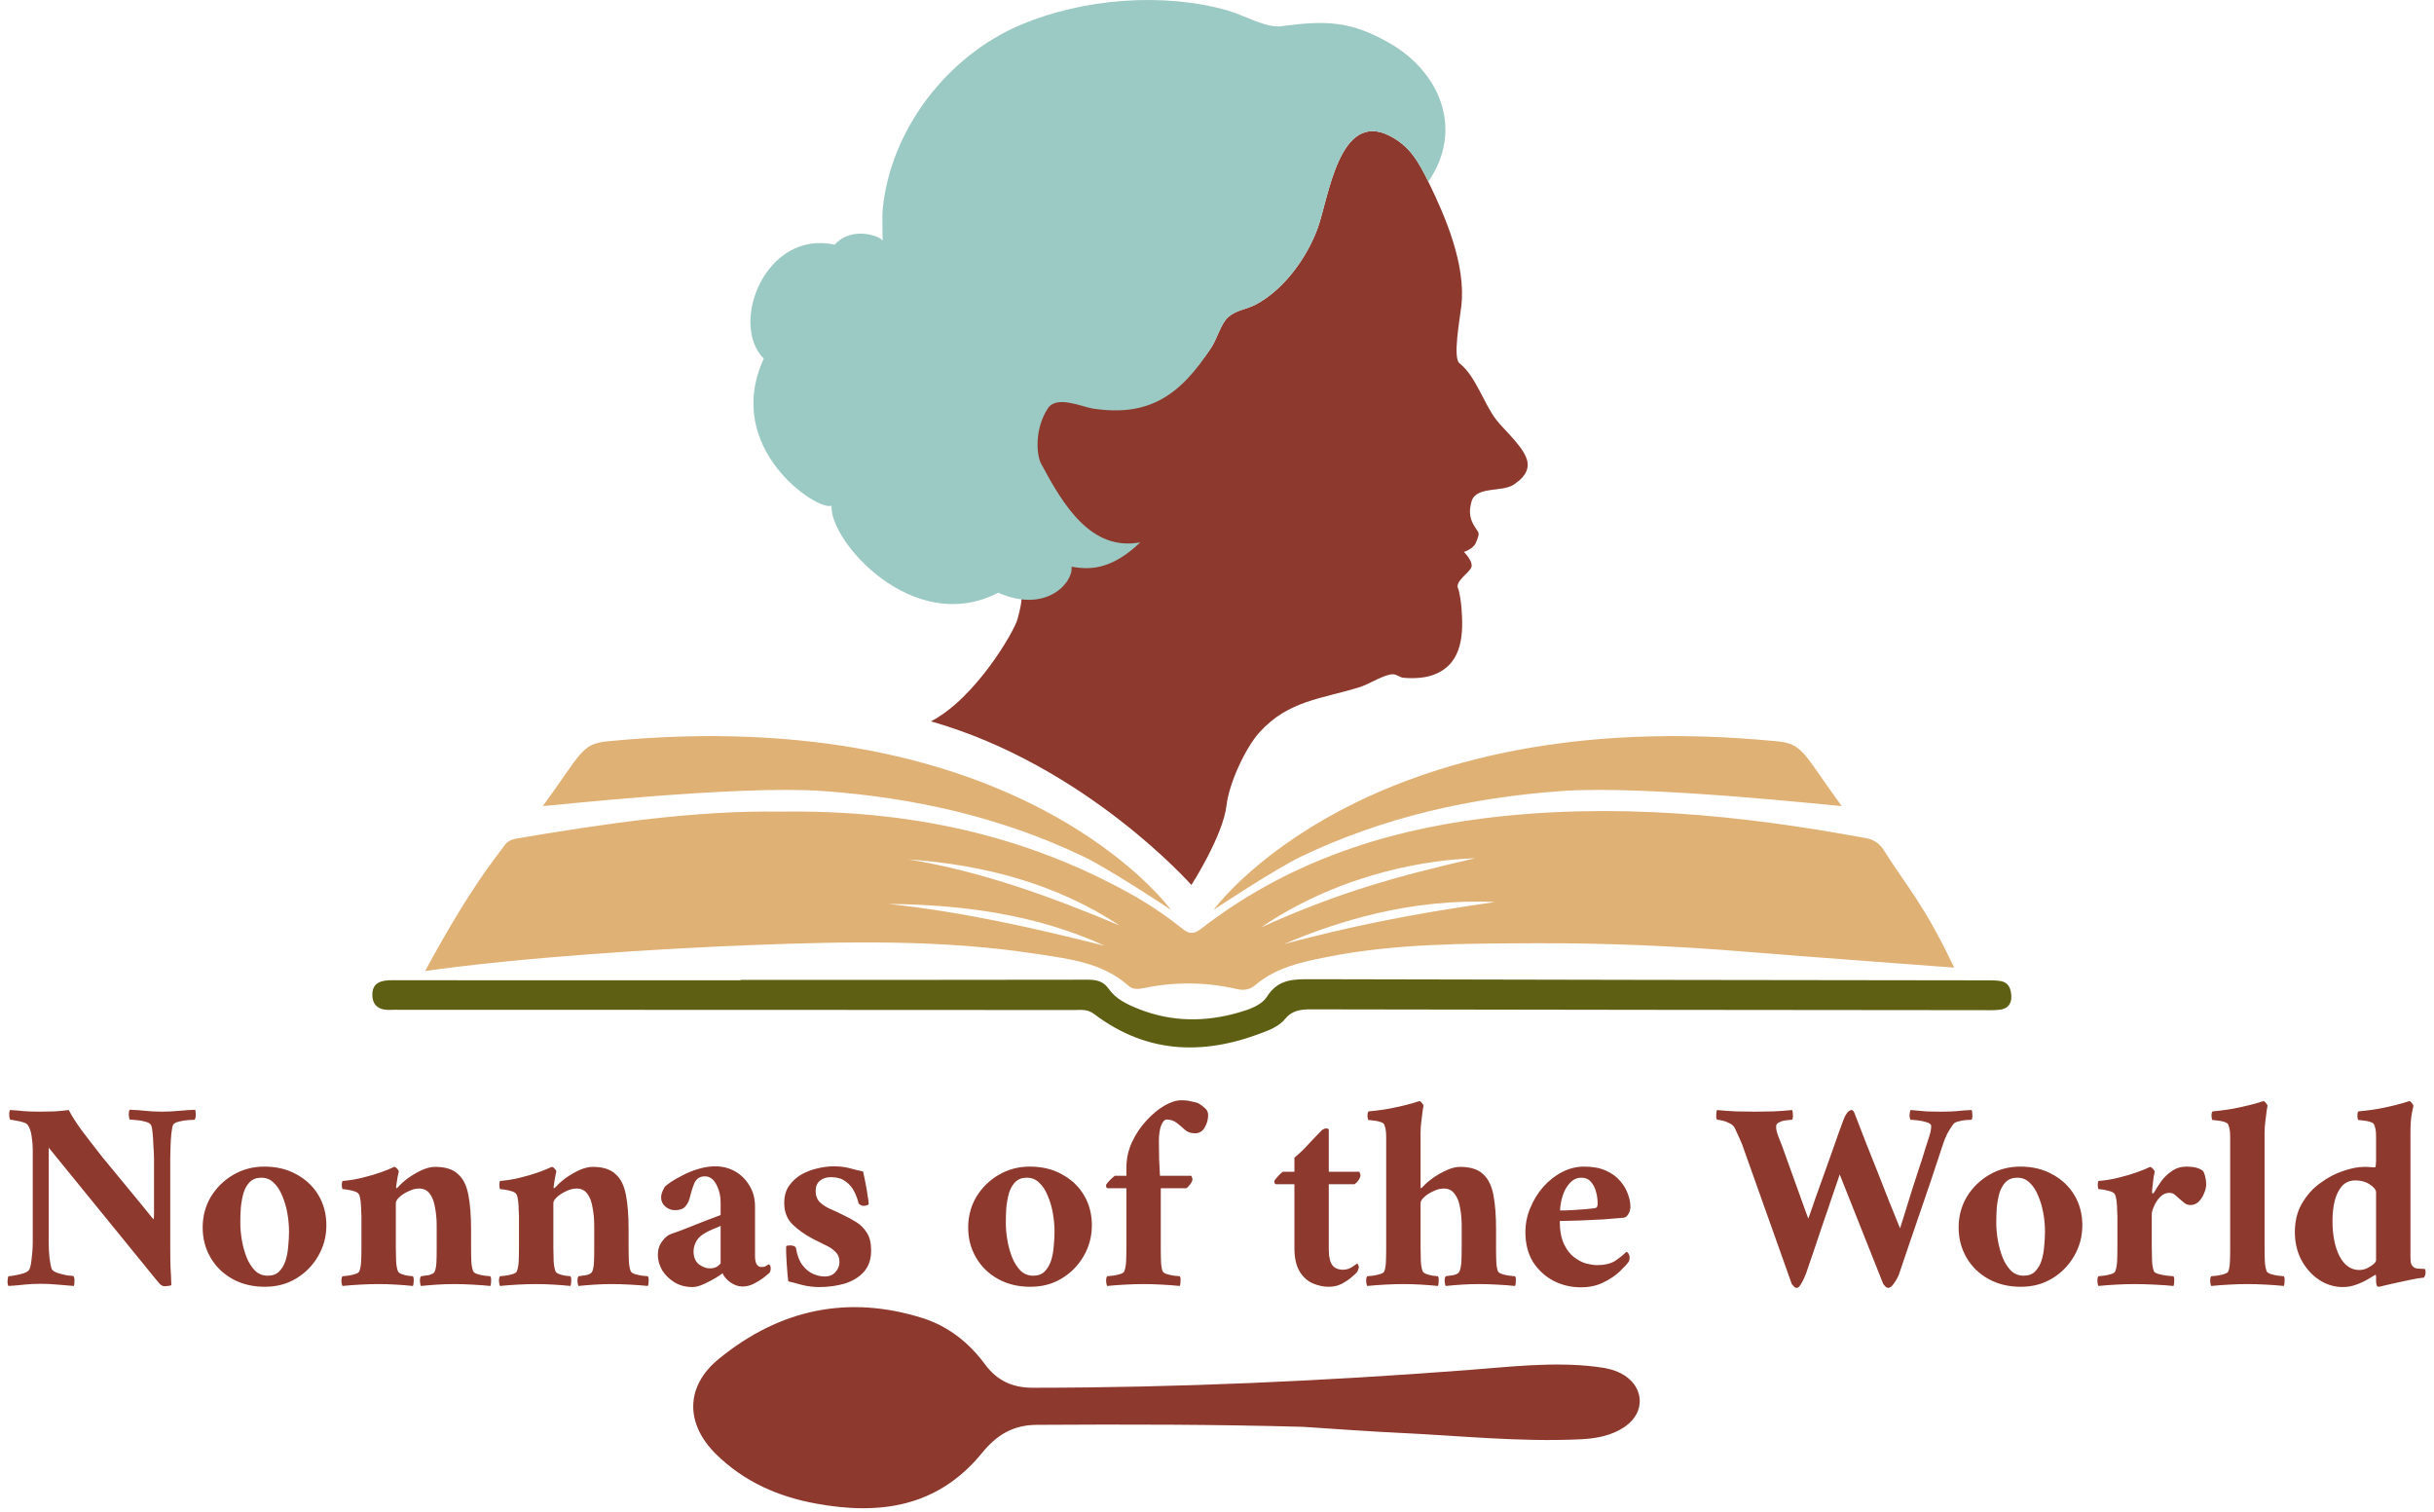
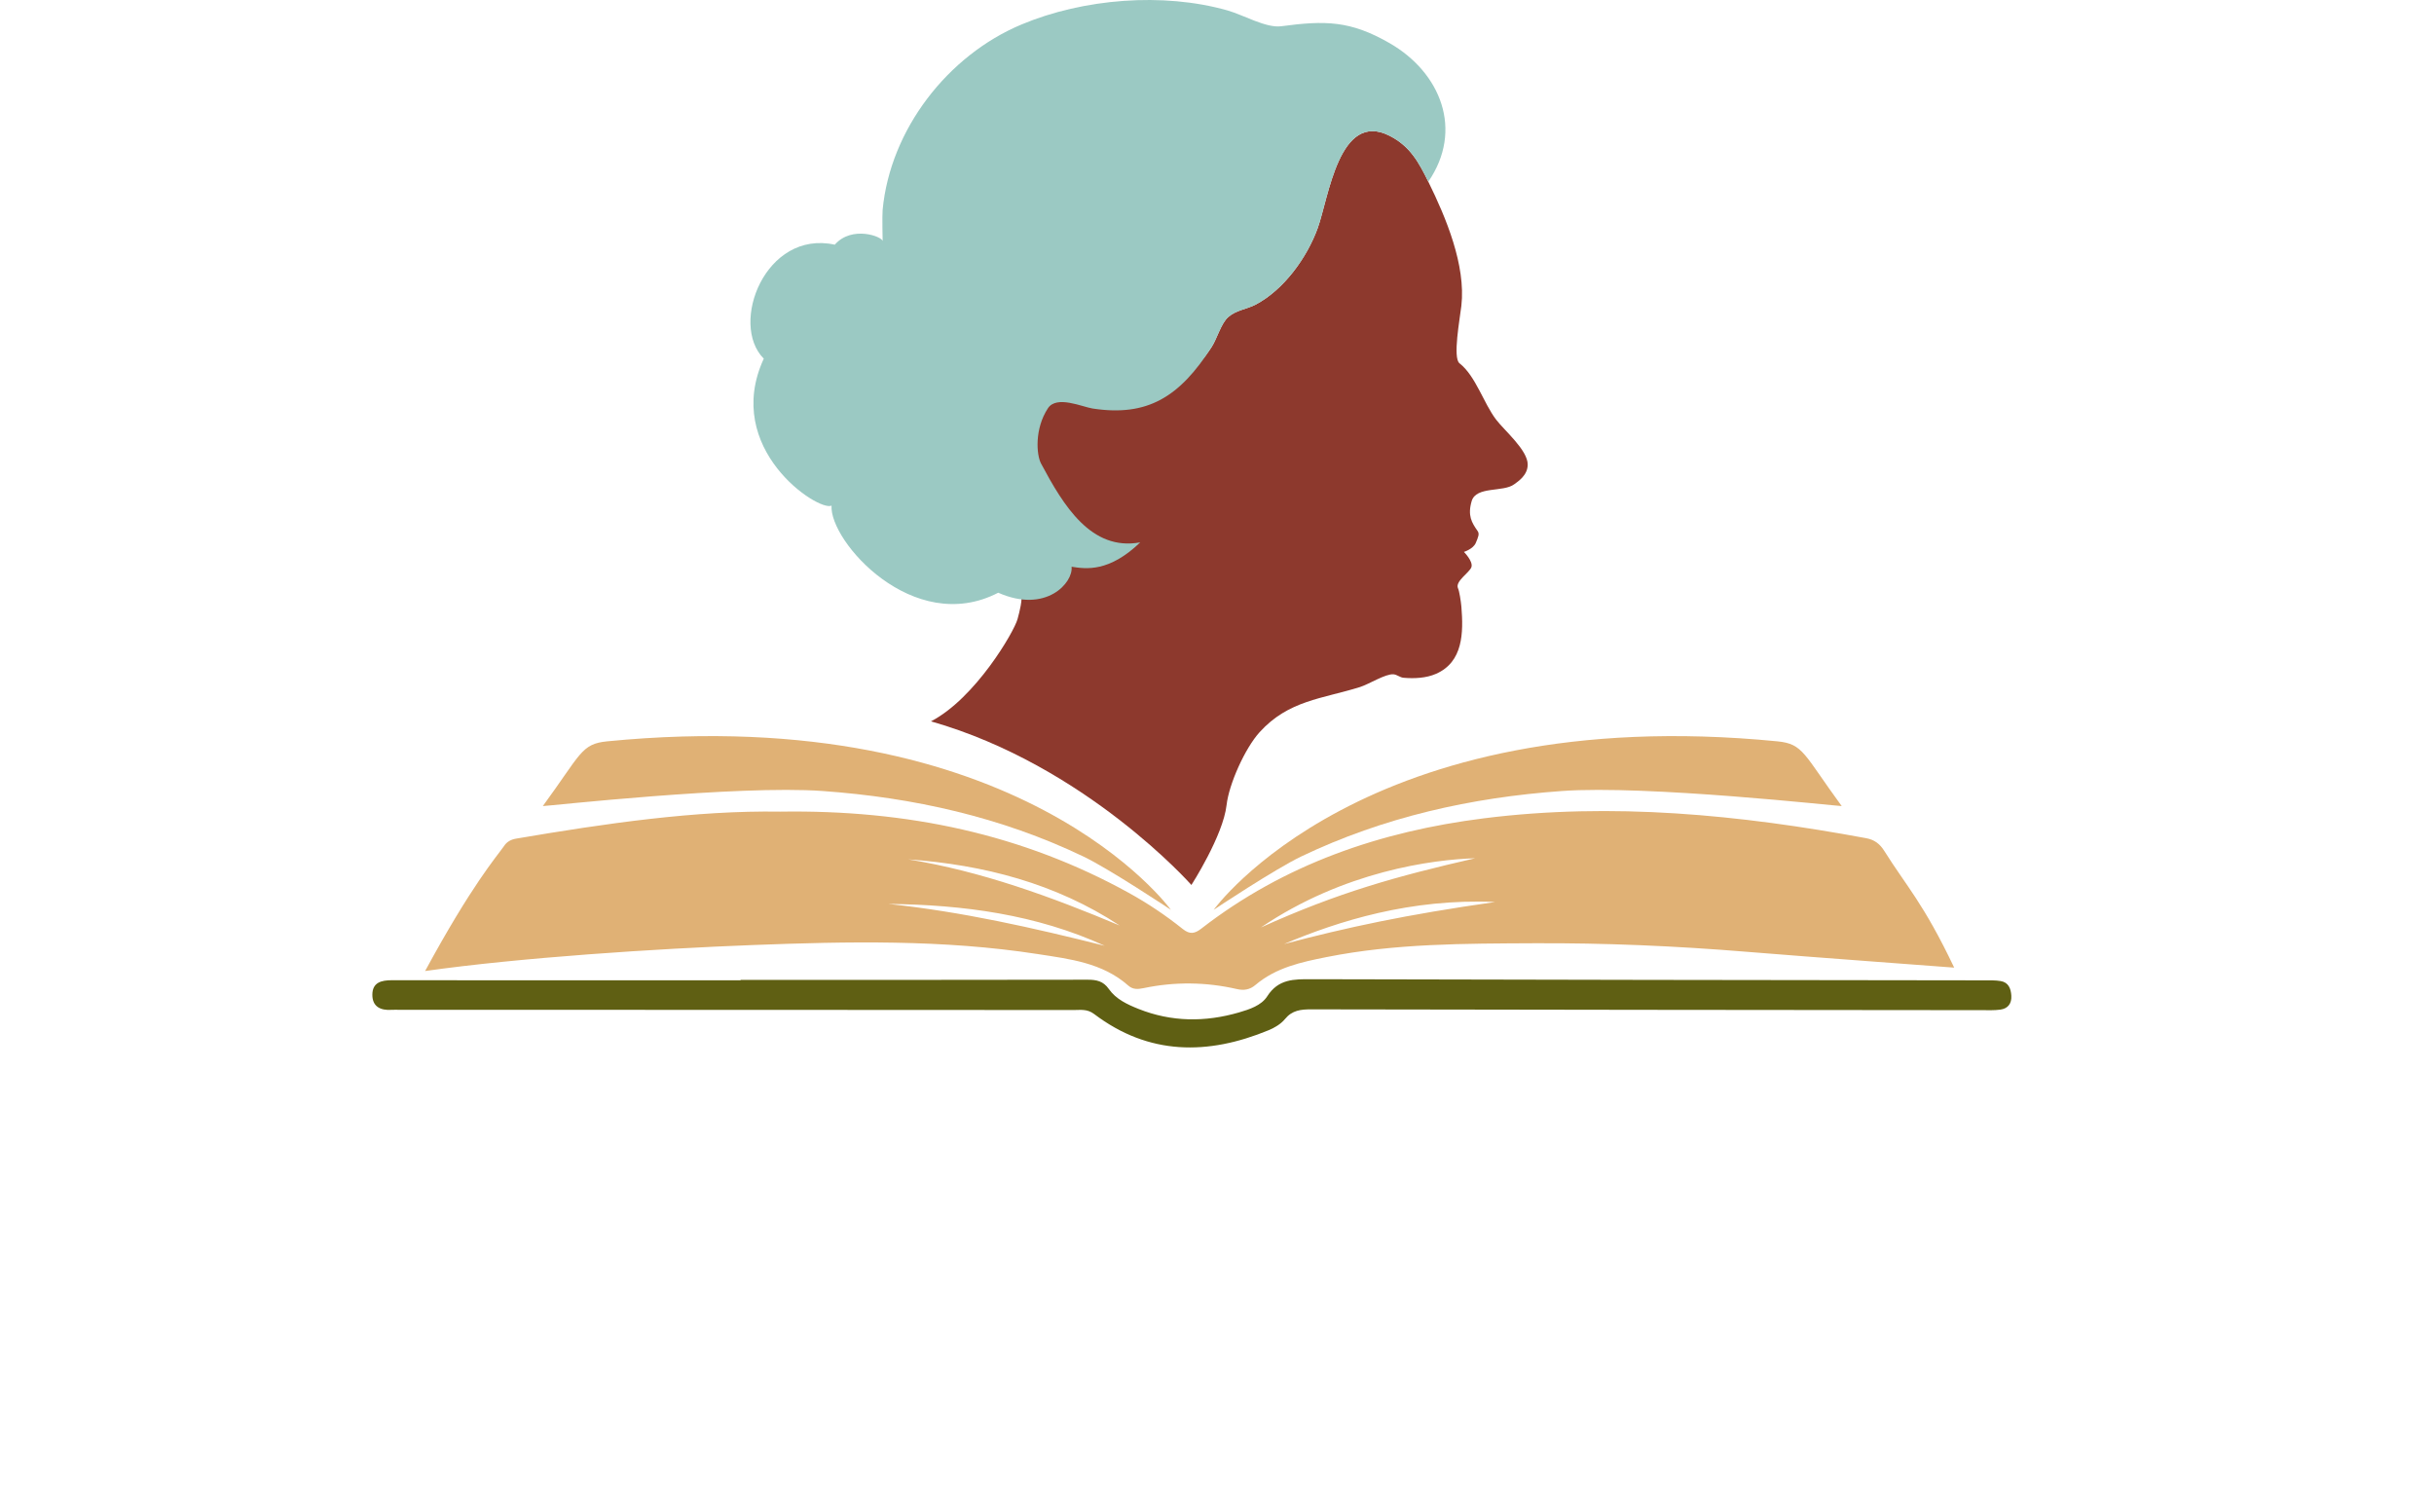
<svg xmlns="http://www.w3.org/2000/svg" width="736" height="457" viewBox="0 0 736 457" fill="none">
-   <path d="M12.032 336.145C13.45 336.145 14.951 336.118 16.533 336.063C18.116 335.954 19.534 335.818 20.789 335.654C21.553 337.182 22.835 339.201 24.636 341.711C26.491 344.166 28.619 346.922 31.02 349.978C33.476 352.979 36.04 356.089 38.714 359.308C41.388 362.528 43.952 365.665 46.408 368.721C46.517 368.448 46.571 367.984 46.571 367.329C46.571 366.62 46.571 365.992 46.571 365.447V350.469C46.571 349.432 46.517 348.204 46.408 346.785C46.353 345.312 46.271 343.948 46.162 342.693C46.053 341.438 45.889 340.62 45.671 340.238C45.453 339.747 44.88 339.392 43.952 339.174C43.025 338.901 42.07 338.737 41.087 338.683C40.16 338.573 39.532 338.519 39.205 338.519C39.151 338.519 39.069 338.137 38.959 337.373C38.905 336.555 38.987 335.954 39.205 335.572C41.06 335.627 42.67 335.736 44.034 335.9C45.453 336.063 47.09 336.145 48.945 336.145C50.691 336.145 52.41 336.063 54.101 335.9C55.793 335.736 57.43 335.627 59.012 335.572C59.121 335.791 59.176 336.254 59.176 336.964C59.23 337.619 59.121 338.164 58.849 338.601C58.63 338.601 58.03 338.628 57.048 338.683C56.066 338.737 55.056 338.901 54.02 339.174C53.037 339.392 52.437 339.801 52.219 340.401C52.11 340.783 51.973 341.575 51.81 342.775C51.7 343.975 51.619 345.285 51.564 346.704C51.51 348.068 51.482 349.241 51.482 350.223V377.397C51.482 379.743 51.51 381.68 51.564 383.208C51.673 384.736 51.755 386.536 51.81 388.61C51.7 388.719 51.346 388.801 50.746 388.855C50.2 388.91 49.873 388.937 49.763 388.937C49.381 388.937 48.972 388.773 48.536 388.446C48.154 388.064 47.745 387.6 47.308 387.055L14.733 347.031V376.005C14.733 377.424 14.814 378.924 14.978 380.507C15.196 382.035 15.415 383.099 15.633 383.699C15.851 384.19 16.451 384.599 17.434 384.927C18.416 385.254 19.398 385.499 20.38 385.663C21.362 385.772 21.962 385.827 22.181 385.827C22.454 386.209 22.563 386.754 22.508 387.464C22.508 388.119 22.454 388.582 22.344 388.855C20.762 388.746 19.125 388.61 17.434 388.446C15.742 388.282 14.023 388.2 12.277 388.2C10.422 388.2 8.785 388.282 7.366 388.446C6.002 388.61 4.392 388.746 2.537 388.855C2.319 388.473 2.237 387.9 2.292 387.136C2.401 386.318 2.483 385.909 2.537 385.909C2.865 385.909 3.492 385.827 4.42 385.663C5.402 385.499 6.33 385.281 7.203 385.008C8.13 384.681 8.703 384.272 8.921 383.781C9.194 383.18 9.412 382.089 9.576 380.507C9.794 378.87 9.904 377.287 9.904 375.76V347.44C9.904 346.349 9.794 345.067 9.576 343.593C9.358 342.12 8.976 341.002 8.43 340.238C8.212 339.856 7.721 339.556 6.957 339.337C6.248 339.119 5.511 338.955 4.747 338.846C4.038 338.683 3.519 338.601 3.192 338.601C3.083 338.601 2.974 338.382 2.865 337.946C2.81 337.509 2.783 337.046 2.783 336.555C2.837 336.063 2.919 335.763 3.028 335.654C4.283 335.709 5.62 335.818 7.039 335.982C8.512 336.091 10.176 336.145 12.032 336.145ZM79.947 352.76C83.657 352.76 86.904 353.552 89.686 355.134C92.524 356.662 94.734 358.763 96.316 361.436C97.899 364.11 98.69 367.138 98.69 370.521C98.69 373.85 97.871 376.933 96.234 379.77C94.597 382.608 92.388 384.872 89.605 386.563C86.822 388.255 83.657 389.101 80.11 389.101C76.4 389.101 73.126 388.31 70.289 386.727C67.451 385.145 65.241 382.989 63.659 380.261C62.077 377.533 61.285 374.505 61.285 371.176C61.285 367.793 62.104 364.71 63.741 361.927C65.432 359.145 67.669 356.935 70.452 355.298C73.29 353.606 76.454 352.76 79.947 352.76ZM79.046 356.116C77.573 356.116 76.4 356.553 75.527 357.426C74.708 358.244 74.081 359.335 73.644 360.7C73.262 362.064 72.99 363.537 72.826 365.119C72.717 366.647 72.662 368.148 72.662 369.621C72.662 371.367 72.826 373.195 73.153 375.105C73.481 376.96 73.972 378.706 74.627 380.343C75.281 381.925 76.127 383.235 77.164 384.272C78.201 385.254 79.456 385.745 80.929 385.745C82.402 385.745 83.548 385.336 84.366 384.517C85.24 383.644 85.894 382.553 86.331 381.243C86.767 379.879 87.04 378.433 87.149 376.905C87.313 375.323 87.395 373.823 87.395 372.404C87.395 370.603 87.231 368.775 86.904 366.92C86.576 365.01 86.058 363.237 85.349 361.6C84.694 359.963 83.848 358.653 82.811 357.671C81.775 356.635 80.52 356.116 79.046 356.116ZM131.556 352.842C134.612 352.842 136.903 353.552 138.431 354.97C140.014 356.334 141.078 358.435 141.623 361.273C142.169 364.055 142.442 367.548 142.442 371.749V376.905C142.442 378.597 142.469 380.07 142.524 381.325C142.578 382.58 142.769 383.617 143.097 384.435C143.26 384.763 143.67 385.036 144.324 385.254C145.034 385.472 145.77 385.636 146.534 385.745C147.353 385.8 147.926 385.854 148.253 385.909C148.471 386.182 148.553 386.673 148.499 387.382C148.499 388.091 148.417 388.582 148.253 388.855C146.725 388.692 144.925 388.555 142.851 388.446C140.832 388.337 138.977 388.282 137.285 388.282C135.594 388.282 133.902 388.337 132.211 388.446C130.519 388.555 128.882 388.692 127.3 388.855C127.136 388.582 127.027 388.091 126.973 387.382C126.973 386.673 127.082 386.182 127.3 385.909C127.846 385.854 128.61 385.745 129.592 385.581C130.629 385.363 131.256 384.981 131.474 384.435C131.747 383.726 131.911 382.826 131.965 381.734C132.02 380.643 132.047 379.388 132.047 377.969C132.047 377.806 132.047 377.642 132.047 377.478C132.047 377.26 132.047 377.069 132.047 376.905V370.603C132.047 368.693 131.884 366.893 131.556 365.201C131.283 363.455 130.765 362.064 130.001 361.027C129.237 359.936 128.146 359.39 126.727 359.39C125.69 359.39 124.626 359.663 123.535 360.209C122.444 360.7 121.516 361.3 120.752 362.009C120.043 362.664 119.688 363.264 119.688 363.81V376.905C119.688 378.379 119.715 379.797 119.77 381.162C119.825 382.526 120.016 383.617 120.343 384.435C120.507 384.763 120.861 385.036 121.407 385.254C122.007 385.472 122.635 385.636 123.289 385.745C123.999 385.8 124.517 385.854 124.845 385.909C125.063 386.182 125.145 386.673 125.09 387.382C125.09 388.091 125.008 388.582 124.845 388.855C123.317 388.692 121.625 388.555 119.77 388.446C117.915 388.337 116.141 388.282 114.45 388.282C112.758 388.282 110.903 388.337 108.884 388.446C106.92 388.555 105.147 388.692 103.564 388.855C103.401 388.582 103.291 388.091 103.237 387.382C103.237 386.673 103.346 386.182 103.564 385.909C103.946 385.854 104.492 385.8 105.201 385.745C105.965 385.636 106.702 385.472 107.411 385.254C108.12 385.036 108.53 384.763 108.639 384.435C108.966 383.617 109.157 382.58 109.212 381.325C109.266 380.07 109.294 378.597 109.294 376.905V367.739C109.294 367.466 109.266 366.893 109.212 366.02C109.212 365.092 109.157 364.164 109.048 363.237C108.939 362.255 108.775 361.573 108.557 361.191C108.339 360.754 107.848 360.427 107.084 360.209C106.374 359.99 105.665 359.827 104.956 359.717C104.246 359.608 103.782 359.554 103.564 359.554C103.51 359.499 103.455 359.281 103.401 358.899C103.346 358.462 103.346 358.053 103.401 357.671C103.455 357.289 103.537 357.098 103.646 357.098C105.665 356.935 107.657 356.607 109.621 356.116C111.64 355.625 113.495 355.079 115.187 354.479C116.878 353.879 118.215 353.333 119.197 352.842C119.47 352.842 119.77 353.033 120.097 353.415C120.425 353.743 120.589 354.015 120.589 354.234C120.534 354.452 120.425 354.943 120.261 355.707C120.152 356.416 120.043 357.098 119.934 357.753C119.825 358.408 119.77 358.763 119.77 358.817C119.77 359.09 119.797 359.254 119.852 359.308C119.961 359.308 120.152 359.172 120.425 358.899C121.189 358.026 122.198 357.126 123.453 356.198C124.763 355.27 126.127 354.479 127.546 353.824C129.019 353.17 130.356 352.842 131.556 352.842ZM179.194 352.842C182.25 352.842 184.541 353.552 186.069 354.97C187.652 356.334 188.716 358.435 189.261 361.273C189.807 364.055 190.08 367.548 190.08 371.749V376.905C190.08 378.597 190.107 380.07 190.162 381.325C190.216 382.58 190.407 383.617 190.735 384.435C190.898 384.763 191.307 385.036 191.962 385.254C192.672 385.472 193.408 385.636 194.172 385.745C194.991 385.8 195.564 385.854 195.891 385.909C196.109 386.182 196.191 386.673 196.137 387.382C196.137 388.091 196.055 388.582 195.891 388.855C194.363 388.692 192.562 388.555 190.489 388.446C188.47 388.337 186.615 388.282 184.923 388.282C183.232 388.282 181.54 388.337 179.849 388.446C178.157 388.555 176.52 388.692 174.938 388.855C174.774 388.582 174.665 388.091 174.611 387.382C174.611 386.673 174.72 386.182 174.938 385.909C175.484 385.854 176.248 385.745 177.23 385.581C178.266 385.363 178.894 384.981 179.112 384.435C179.385 383.726 179.549 382.826 179.603 381.734C179.658 380.643 179.685 379.388 179.685 377.969C179.685 377.806 179.685 377.642 179.685 377.478C179.685 377.26 179.685 377.069 179.685 376.905V370.603C179.685 368.693 179.521 366.893 179.194 365.201C178.921 363.455 178.403 362.064 177.639 361.027C176.875 359.936 175.784 359.39 174.365 359.39C173.328 359.39 172.264 359.663 171.173 360.209C170.082 360.7 169.154 361.3 168.39 362.009C167.681 362.664 167.326 363.264 167.326 363.81V376.905C167.326 378.379 167.353 379.797 167.408 381.162C167.463 382.526 167.654 383.617 167.981 384.435C168.145 384.763 168.499 385.036 169.045 385.254C169.645 385.472 170.273 385.636 170.927 385.745C171.637 385.8 172.155 385.854 172.483 385.909C172.701 386.182 172.783 386.673 172.728 387.382C172.728 388.091 172.646 388.582 172.483 388.855C170.955 388.692 169.263 388.555 167.408 388.446C165.553 388.337 163.779 388.282 162.088 388.282C160.396 388.282 158.541 388.337 156.522 388.446C154.558 388.555 152.785 388.692 151.202 388.855C151.038 388.582 150.929 388.091 150.875 387.382C150.875 386.673 150.984 386.182 151.202 385.909C151.584 385.854 152.13 385.8 152.839 385.745C153.603 385.636 154.34 385.472 155.049 385.254C155.758 385.036 156.168 384.763 156.277 384.435C156.604 383.617 156.795 382.58 156.85 381.325C156.904 380.07 156.931 378.597 156.931 376.905V367.739C156.931 367.466 156.904 366.893 156.85 366.02C156.85 365.092 156.795 364.164 156.686 363.237C156.577 362.255 156.413 361.573 156.195 361.191C155.977 360.754 155.485 360.427 154.722 360.209C154.012 359.99 153.303 359.827 152.594 359.717C151.884 359.608 151.42 359.554 151.202 359.554C151.148 359.499 151.093 359.281 151.038 358.899C150.984 358.462 150.984 358.053 151.038 357.671C151.093 357.289 151.175 357.098 151.284 357.098C153.303 356.935 155.295 356.607 157.259 356.116C159.278 355.625 161.133 355.079 162.824 354.479C164.516 353.879 165.853 353.333 166.835 352.842C167.108 352.842 167.408 353.033 167.735 353.415C168.063 353.743 168.226 354.015 168.226 354.234C168.172 354.452 168.063 354.943 167.899 355.707C167.79 356.416 167.681 357.098 167.572 357.753C167.463 358.408 167.408 358.763 167.408 358.817C167.408 359.09 167.435 359.254 167.49 359.308C167.599 359.308 167.79 359.172 168.063 358.899C168.827 358.026 169.836 357.126 171.091 356.198C172.401 355.27 173.765 354.479 175.183 353.824C176.657 353.17 177.994 352.842 179.194 352.842ZM216.274 352.679C218.511 352.679 220.53 353.197 222.33 354.234C224.131 355.27 225.577 356.716 226.668 358.572C227.76 360.372 228.305 362.473 228.305 364.874V379.852C228.305 380.889 228.469 381.707 228.796 382.307C229.178 382.853 229.642 383.126 230.188 383.126C230.788 383.126 231.279 383.017 231.661 382.798C232.043 382.526 232.316 382.362 232.479 382.307C232.861 382.471 233.052 382.908 233.052 383.617C233.052 384.053 232.943 384.463 232.725 384.845C232.343 385.172 231.716 385.69 230.842 386.4C229.969 387.055 228.987 387.655 227.896 388.2C226.805 388.746 225.686 389.019 224.54 389.019C223.231 389.019 221.976 388.582 220.775 387.709C219.629 386.836 218.865 385.936 218.483 385.008C218.265 385.227 217.583 385.69 216.437 386.4C215.346 387.055 214.146 387.682 212.836 388.282C211.526 388.883 210.381 389.183 209.398 389.183C207.379 389.183 205.579 388.719 203.996 387.791C202.414 386.809 201.159 385.581 200.231 384.108C199.358 382.58 198.922 381.025 198.922 379.443C198.922 377.86 199.358 376.496 200.231 375.35C201.104 374.15 202.059 373.386 203.096 373.059C204.133 372.731 205.552 372.213 207.352 371.504C209.153 370.794 211.008 370.058 212.918 369.294C214.882 368.53 216.546 367.902 217.911 367.411V363.646C217.911 361.627 217.474 359.799 216.601 358.162C215.728 356.525 214.582 355.707 213.163 355.707C211.636 355.707 210.572 356.389 209.971 357.753C209.426 359.063 208.935 360.618 208.498 362.418C208.28 363.291 207.843 364.11 207.189 364.874C206.534 365.583 205.497 365.938 204.078 365.938C203.042 365.938 202.087 365.583 201.214 364.874C200.341 364.11 199.904 363.182 199.904 362.091C199.904 361.545 200.013 361 200.231 360.454C200.45 359.908 200.723 359.363 201.05 358.817C201.323 358.544 201.923 358.08 202.851 357.426C203.833 356.771 205.033 356.089 206.452 355.38C207.871 354.616 209.426 353.988 211.117 353.497C212.809 352.951 214.528 352.679 216.274 352.679ZM214.637 383.535C215.619 383.535 216.41 383.317 217.01 382.88C217.61 382.444 217.911 382.116 217.911 381.898V370.685C217.092 371.067 216.192 371.449 215.21 371.831C214.282 372.213 213.409 372.677 212.59 373.222C211.499 373.932 210.735 374.805 210.299 375.841C209.862 376.824 209.671 377.751 209.726 378.624C209.78 380.316 210.353 381.571 211.445 382.389C212.536 383.153 213.6 383.535 214.637 383.535ZM252.038 352.679C253.948 352.679 255.585 352.87 256.949 353.251C258.313 353.633 259.65 353.961 260.959 354.234C261.178 355.107 261.423 356.253 261.696 357.671C261.969 359.035 262.187 360.318 262.351 361.518C262.569 362.719 262.678 363.564 262.678 364.055C262.678 364.219 262.487 364.355 262.105 364.465C261.778 364.574 261.478 364.628 261.205 364.628C260.877 364.628 260.605 364.574 260.386 364.465C260.168 364.301 259.923 364.137 259.65 363.974C259.377 362.773 258.94 361.573 258.34 360.372C257.74 359.117 256.867 358.08 255.721 357.262C254.575 356.389 253.075 355.952 251.219 355.952C249.91 355.952 248.819 356.307 247.945 357.016C247.072 357.726 246.636 358.79 246.636 360.209C246.636 361.573 247.072 362.691 247.945 363.564C248.819 364.383 249.883 365.065 251.138 365.61C252.447 366.156 253.675 366.729 254.821 367.329C256.239 367.984 257.603 368.721 258.913 369.539C260.223 370.358 261.287 371.422 262.105 372.731C262.978 374.041 263.415 375.841 263.415 378.133C263.415 380.807 262.678 382.962 261.205 384.599C259.786 386.182 257.876 387.355 255.475 388.119C253.075 388.828 250.483 389.183 247.7 389.183C245.954 389.183 244.208 388.964 242.462 388.528C240.716 388.037 239.351 387.682 238.369 387.464C238.315 387.027 238.233 386.291 238.124 385.254C238.069 384.217 237.987 383.126 237.878 381.98C237.824 380.78 237.769 379.716 237.715 378.788C237.715 377.86 237.715 377.287 237.715 377.069C237.715 376.796 237.851 376.66 238.124 376.66C238.451 376.605 238.724 376.578 238.942 376.578C239.215 376.578 239.542 376.633 239.924 376.742C240.306 376.851 240.552 377.042 240.661 377.315C241.043 379.606 241.725 381.38 242.707 382.635C243.689 383.89 244.781 384.763 245.981 385.254C247.182 385.745 248.3 385.991 249.337 385.991C250.756 385.991 251.847 385.554 252.611 384.681C253.429 383.753 253.839 382.744 253.839 381.653C253.839 380.288 253.402 379.224 252.529 378.461C251.71 377.642 250.674 376.96 249.419 376.414C248.164 375.814 246.909 375.187 245.654 374.532C243.307 373.277 241.289 371.831 239.597 370.194C237.96 368.557 237.142 366.402 237.142 363.728C237.142 361.709 237.605 360.018 238.533 358.653C239.515 357.235 240.743 356.089 242.216 355.216C243.744 354.343 245.354 353.715 247.045 353.333C248.791 352.897 250.455 352.679 252.038 352.679ZM311.422 352.76C315.133 352.76 318.379 353.552 321.162 355.134C323.999 356.662 326.209 358.763 327.792 361.436C329.374 364.11 330.165 367.138 330.165 370.521C330.165 373.85 329.347 376.933 327.71 379.77C326.073 382.608 323.863 384.872 321.08 386.563C318.297 388.255 315.133 389.101 311.586 389.101C307.875 389.101 304.602 388.31 301.764 386.727C298.927 385.145 296.717 382.989 295.134 380.261C293.552 377.533 292.761 374.505 292.761 371.176C292.761 367.793 293.579 364.71 295.216 361.927C296.908 359.145 299.145 356.935 301.928 355.298C304.765 353.606 307.93 352.76 311.422 352.76ZM310.522 356.116C309.049 356.116 307.875 356.553 307.002 357.426C306.184 358.244 305.556 359.335 305.12 360.7C304.738 362.064 304.465 363.537 304.301 365.119C304.192 366.647 304.138 368.148 304.138 369.621C304.138 371.367 304.301 373.195 304.629 375.105C304.956 376.96 305.447 378.706 306.102 380.343C306.757 381.925 307.603 383.235 308.639 384.272C309.676 385.254 310.931 385.745 312.404 385.745C313.878 385.745 315.023 385.336 315.842 384.517C316.715 383.644 317.37 382.553 317.806 381.243C318.243 379.879 318.516 378.433 318.625 376.905C318.788 375.323 318.87 373.823 318.87 372.404C318.87 370.603 318.707 368.775 318.379 366.92C318.052 365.01 317.533 363.237 316.824 361.6C316.169 359.963 315.324 358.653 314.287 357.671C313.25 356.635 311.995 356.116 310.522 356.116ZM357.139 332.708C358.394 332.708 359.403 332.817 360.167 333.035C360.985 333.199 361.668 333.362 362.213 333.526C362.923 333.908 363.605 334.399 364.259 334.999C364.969 335.545 365.323 336.282 365.323 337.209C365.323 338.519 364.969 339.774 364.259 340.974C363.605 342.12 362.622 342.693 361.313 342.693C360.112 342.693 359.103 342.338 358.284 341.629C357.521 340.92 356.757 340.265 355.993 339.665C355.065 338.901 354.001 338.519 352.801 338.519C352.146 338.519 351.573 339.146 351.082 340.401C350.645 341.602 350.427 343.157 350.427 345.067C350.427 346.922 350.454 348.832 350.509 350.796C350.618 352.706 350.7 354.288 350.754 355.543H360.085C360.249 355.543 360.358 355.68 360.413 355.952C360.522 356.171 360.576 356.389 360.576 356.607C360.576 356.989 360.358 357.48 359.921 358.08C359.539 358.626 359.13 359.035 358.694 359.308H351V376.905C351 377.069 351 377.26 351 377.478C351 377.642 351 377.806 351 377.969C351 379.388 351.027 380.643 351.082 381.734C351.136 382.826 351.3 383.726 351.573 384.435C351.737 384.763 352.146 385.036 352.801 385.254C353.51 385.472 354.247 385.636 355.011 385.745C355.829 385.8 356.402 385.854 356.729 385.909C356.948 386.182 357.029 386.673 356.975 387.382C356.975 388.091 356.893 388.582 356.729 388.855C355.202 388.692 353.401 388.555 351.327 388.446C349.309 388.337 347.453 388.282 345.762 388.282C344.07 388.282 342.215 388.337 340.196 388.446C338.177 388.555 336.377 388.692 334.794 388.855C334.63 388.582 334.521 388.091 334.467 387.382C334.467 386.673 334.576 386.182 334.794 385.909C335.176 385.854 335.749 385.8 336.513 385.745C337.277 385.636 338.014 385.472 338.723 385.254C339.432 385.036 339.841 384.763 339.951 384.435C340.278 383.617 340.469 382.58 340.524 381.325C340.578 380.07 340.605 378.597 340.605 376.905V359.308H334.876C334.658 359.199 334.521 359.035 334.467 358.817C334.467 358.599 334.467 358.408 334.467 358.244C334.903 357.644 335.313 357.153 335.695 356.771C336.131 356.334 336.595 355.925 337.086 355.543H340.605V353.088C340.605 350.36 341.178 347.768 342.324 345.312C343.47 342.857 344.916 340.701 346.662 338.846C348.408 336.936 350.209 335.436 352.064 334.345C353.974 333.253 355.665 332.708 357.139 332.708ZM401.803 354.315H410.888C411.051 354.315 411.16 354.452 411.215 354.725C411.324 354.943 411.379 355.161 411.379 355.38C411.379 355.761 411.188 356.253 410.806 356.853C410.424 357.398 410.015 357.808 409.578 358.08H401.803V377.888C401.803 380.016 402.157 381.571 402.867 382.553C403.576 383.481 404.667 383.944 406.14 383.944C407.068 383.944 407.968 383.672 408.841 383.126C409.769 382.526 410.287 382.171 410.397 382.062C410.506 382.116 410.615 382.28 410.724 382.553C410.833 382.771 410.888 382.989 410.888 383.208C410.888 383.426 410.806 383.699 410.642 384.026C410.533 384.354 410.424 384.572 410.315 384.681C410.096 384.954 409.578 385.445 408.76 386.154C407.941 386.864 406.932 387.546 405.731 388.2C404.531 388.801 403.221 389.101 401.803 389.101C400.166 389.101 398.529 388.746 396.892 388.037C395.309 387.327 394 386.127 392.963 384.435C391.926 382.689 391.408 380.343 391.408 377.397V358.08H385.76C385.542 357.971 385.406 357.808 385.351 357.589C385.351 357.371 385.351 357.18 385.351 357.016C385.788 356.416 386.197 355.925 386.579 355.543C386.961 355.107 387.397 354.697 387.888 354.315H391.408V350.059C392.936 348.804 394.409 347.386 395.828 345.803C397.301 344.221 398.638 342.83 399.838 341.629C400.275 341.356 400.684 341.22 401.066 341.22C401.502 341.22 401.748 341.356 401.803 341.629V354.315ZM441.499 352.842C444.555 352.842 446.847 353.552 448.375 354.97C449.957 356.334 451.021 358.435 451.567 361.273C452.112 364.055 452.385 367.548 452.385 371.749V376.905C452.385 377.069 452.385 377.26 452.385 377.478C452.385 377.642 452.385 377.806 452.385 377.969C452.385 379.388 452.412 380.643 452.467 381.734C452.521 382.826 452.685 383.726 452.958 384.435C453.122 384.763 453.531 385.036 454.186 385.254C454.895 385.472 455.632 385.636 456.396 385.745C457.214 385.8 457.787 385.854 458.114 385.909C458.333 386.182 458.414 386.673 458.36 387.382C458.36 388.091 458.278 388.582 458.114 388.855C456.587 388.692 454.786 388.555 452.712 388.446C450.694 388.337 448.838 388.282 447.147 388.282C445.455 388.282 443.764 388.337 442.072 388.446C440.381 388.555 438.744 388.692 437.161 388.855C436.998 388.582 436.889 388.091 436.834 387.382C436.834 386.673 436.943 386.182 437.161 385.909C437.707 385.854 438.471 385.745 439.453 385.581C440.49 385.363 441.117 384.981 441.336 384.435C441.663 383.617 441.854 382.58 441.909 381.325C441.963 380.07 441.99 378.597 441.99 376.905V370.603C441.99 368.693 441.827 366.893 441.499 365.201C441.226 363.455 440.681 362.064 439.862 361.027C439.098 359.936 438.007 359.39 436.588 359.39C435.552 359.39 434.488 359.663 433.396 360.209C432.305 360.7 431.377 361.3 430.614 362.009C429.904 362.664 429.55 363.264 429.55 363.81V376.905C429.55 378.379 429.577 379.797 429.631 381.162C429.686 382.526 429.877 383.617 430.204 384.435C430.368 384.763 430.75 385.036 431.35 385.254C431.95 385.472 432.578 385.636 433.233 385.745C433.942 385.8 434.46 385.854 434.788 385.909C435.006 386.182 435.088 386.673 435.033 387.382C435.033 388.091 434.951 388.582 434.788 388.855C433.26 388.692 431.568 388.555 429.713 388.446C427.858 388.337 426.085 388.282 424.393 388.282C422.702 388.282 420.846 388.337 418.827 388.446C416.809 388.555 415.008 388.692 413.426 388.855C413.262 388.582 413.153 388.091 413.098 387.382C413.098 386.673 413.207 386.182 413.426 385.909C413.807 385.854 414.38 385.8 415.144 385.745C415.908 385.636 416.645 385.472 417.354 385.254C418.064 385.036 418.473 384.763 418.582 384.435C418.855 383.726 419.018 382.826 419.073 381.734C419.128 380.643 419.155 379.388 419.155 377.969C419.155 377.806 419.155 377.642 419.155 377.478C419.155 377.26 419.155 377.069 419.155 376.905V343.921C419.155 343.211 419.128 342.584 419.073 342.038C419.018 341.438 418.855 340.783 418.582 340.074C418.473 339.747 418.091 339.474 417.436 339.256C416.781 339.037 416.099 338.901 415.39 338.846C414.681 338.737 414.162 338.683 413.835 338.683C413.671 338.683 413.562 338.301 413.507 337.537C413.507 336.718 413.617 336.227 413.835 336.063C416.836 335.791 419.455 335.409 421.692 334.918C423.984 334.426 425.785 333.99 427.094 333.608C428.458 333.172 429.168 332.953 429.222 332.953C429.495 333.008 429.741 333.199 429.959 333.526C430.232 333.854 430.395 334.126 430.45 334.345C430.45 334.345 430.368 334.808 430.204 335.736C430.095 336.664 429.959 337.755 429.795 339.01C429.631 340.265 429.55 341.438 429.55 342.529V358.817C429.55 359.09 429.577 359.254 429.631 359.308C429.741 359.308 429.931 359.172 430.204 358.899C430.968 358.026 432.005 357.126 433.315 356.198C434.624 355.27 436.015 354.479 437.489 353.824C438.962 353.17 440.299 352.842 441.499 352.842ZM471.647 369.212C471.647 371.995 472.056 374.286 472.874 376.087C473.693 377.833 474.702 379.17 475.903 380.098C477.103 381.025 478.331 381.68 479.586 382.062C480.896 382.389 481.987 382.553 482.86 382.553C485.206 382.553 487.061 382.116 488.426 381.243C489.79 380.316 490.908 379.415 491.781 378.542C492.054 378.597 492.272 378.788 492.436 379.115C492.654 379.443 492.763 379.743 492.763 380.016C492.763 380.725 492.682 381.216 492.518 381.489C492.027 382.198 491.127 383.18 489.817 384.435C488.507 385.69 486.843 386.809 484.824 387.791C482.86 388.773 480.595 389.264 478.031 389.264C475.084 389.264 472.329 388.61 469.764 387.3C467.2 385.936 465.126 384.026 463.544 381.571C462.016 379.061 461.252 376.06 461.252 372.568C461.252 370.058 461.743 367.629 462.725 365.283C463.708 362.882 465.017 360.754 466.654 358.899C468.346 356.989 470.255 355.489 472.383 354.397C474.511 353.306 476.721 352.76 479.013 352.76C481.632 352.76 483.842 353.17 485.643 353.988C487.443 354.807 488.862 355.843 489.899 357.098C490.99 358.353 491.781 359.69 492.272 361.109C492.763 362.473 493.009 363.728 493.009 364.874C493.009 365.747 492.791 366.511 492.354 367.166C491.972 367.82 491.481 368.175 490.881 368.23C489.08 368.393 487.061 368.557 484.824 368.721C482.587 368.83 480.323 368.939 478.031 369.048C475.739 369.103 473.611 369.157 471.647 369.212ZM471.729 366.02C471.892 366.02 472.411 366.02 473.284 366.02C474.211 365.965 475.248 365.911 476.394 365.856C477.594 365.747 478.713 365.665 479.75 365.61C480.786 365.501 481.55 365.419 482.041 365.365C482.532 365.31 482.833 365.147 482.942 364.874C483.051 364.546 483.105 364.274 483.105 364.055C483.105 362.8 482.942 361.573 482.614 360.372C482.287 359.172 481.769 358.162 481.059 357.344C480.35 356.525 479.395 356.116 478.195 356.116C476.994 356.116 475.985 356.498 475.166 357.262C474.348 358.026 473.666 358.954 473.12 360.045C472.629 361.136 472.274 362.255 472.056 363.401C471.838 364.492 471.729 365.365 471.729 366.02ZM530.594 336.145C532.286 336.145 534.196 336.118 536.324 336.063C538.506 335.954 540.362 335.818 541.889 335.654C542.053 335.872 542.135 336.364 542.135 337.127C542.189 337.837 542.108 338.328 541.889 338.601C541.562 338.601 540.989 338.655 540.171 338.764C539.407 338.819 538.697 339.01 538.043 339.337C537.388 339.61 537.06 340.074 537.06 340.729C537.06 341.384 537.251 342.257 537.633 343.348C538.07 344.439 538.506 345.558 538.943 346.704C539.816 349.159 540.716 351.669 541.644 354.234C542.571 356.744 543.417 359.09 544.181 361.273C544.945 363.401 545.572 365.147 546.064 366.511C546.555 367.82 546.8 368.475 546.8 368.475C546.8 368.475 547.018 367.875 547.455 366.674C547.892 365.474 548.437 363.892 549.092 361.927C549.801 359.963 550.565 357.835 551.384 355.543C552.202 353.197 553.021 350.905 553.839 348.668C554.658 346.376 555.367 344.357 555.967 342.611C556.622 340.811 557.113 339.474 557.44 338.601C557.713 337.837 558.068 337.155 558.504 336.555C558.996 335.954 559.459 335.654 559.896 335.654C560.278 335.654 560.605 336.063 560.878 336.882C561.915 339.556 563.033 342.448 564.234 345.558C565.489 348.668 566.716 351.751 567.917 354.807C569.117 357.862 570.209 360.645 571.191 363.155C572.228 365.665 573.046 367.684 573.646 369.212C574.246 370.685 574.547 371.422 574.547 371.422C574.547 371.422 574.71 370.903 575.038 369.867C575.365 368.775 575.802 367.384 576.347 365.692C576.893 363.946 577.466 362.091 578.066 360.127C578.721 358.108 579.348 356.171 579.949 354.315C580.549 352.46 581.067 350.878 581.504 349.568C581.94 348.204 582.213 347.304 582.322 346.867C582.65 345.831 583.004 344.739 583.386 343.593C583.768 342.393 583.959 341.356 583.959 340.483C583.959 339.992 583.495 339.61 582.568 339.337C581.695 339.065 580.767 338.874 579.785 338.764C578.803 338.655 578.121 338.601 577.739 338.601C577.52 338.328 577.411 337.837 577.411 337.127C577.466 336.364 577.575 335.872 577.739 335.654C579.648 335.818 581.231 335.954 582.486 336.063C583.795 336.118 585.378 336.145 587.233 336.145C588.979 336.145 590.48 336.091 591.735 335.982C593.044 335.818 594.517 335.709 596.154 335.654C596.318 335.872 596.4 336.364 596.4 337.127C596.454 337.837 596.373 338.328 596.154 338.601C595.827 338.601 595.281 338.628 594.517 338.683C593.754 338.737 592.99 338.874 592.226 339.092C591.462 339.256 590.916 339.556 590.589 339.992C589.989 340.811 589.388 341.766 588.788 342.857C588.242 343.948 587.751 345.203 587.315 346.622C586.06 350.387 584.914 353.852 583.877 357.016C582.84 360.127 581.804 363.155 580.767 366.102C579.785 369.048 578.748 372.076 577.657 375.187C576.62 378.242 575.474 381.625 574.219 385.336C573.837 386.318 573.319 387.246 572.664 388.119C572.064 388.992 571.518 389.428 571.027 389.428C570.645 389.428 570.345 389.292 570.127 389.019C569.909 388.801 569.69 388.555 569.472 388.282L556.295 355.134C556.295 355.134 556.076 355.789 555.64 357.098C555.203 358.408 554.603 360.154 553.839 362.337C553.13 364.519 552.311 366.92 551.384 369.539C550.511 372.158 549.61 374.832 548.683 377.56C547.755 380.234 546.909 382.717 546.145 385.008C546.036 385.281 545.818 385.8 545.491 386.563C545.163 387.273 544.809 387.928 544.427 388.528C544.045 389.128 543.69 389.428 543.363 389.428C542.981 389.428 542.681 389.292 542.462 389.019C542.244 388.801 542.026 388.555 541.807 388.282L527.402 347.768C527.02 346.567 526.557 345.394 526.011 344.248C525.465 343.048 525.001 342.038 524.619 341.22C524.292 340.511 523.746 339.992 522.983 339.665C522.273 339.283 521.564 339.01 520.854 338.846C520.145 338.683 519.599 338.601 519.218 338.601C518.999 338.328 518.917 337.837 518.972 337.127C518.972 336.364 519.054 335.872 519.218 335.654C520.8 335.818 522.655 335.954 524.783 336.063C526.966 336.118 528.903 336.145 530.594 336.145ZM610.918 352.76C614.628 352.76 617.875 353.552 620.658 355.134C623.495 356.662 625.705 358.763 627.287 361.436C628.87 364.11 629.661 367.138 629.661 370.521C629.661 373.85 628.842 376.933 627.205 379.77C625.568 382.608 623.359 384.872 620.576 386.563C617.793 388.255 614.628 389.101 611.081 389.101C607.371 389.101 604.097 388.31 601.26 386.727C598.422 385.145 596.212 382.989 594.63 380.261C593.048 377.533 592.256 374.505 592.256 371.176C592.256 367.793 593.075 364.71 594.712 361.927C596.403 359.145 598.641 356.935 601.423 355.298C604.261 353.606 607.426 352.76 610.918 352.76ZM610.017 356.116C608.544 356.116 607.371 356.553 606.498 357.426C605.679 358.244 605.052 359.335 604.615 360.7C604.233 362.064 603.961 363.537 603.797 365.119C603.688 366.647 603.633 368.148 603.633 369.621C603.633 371.367 603.797 373.195 604.124 375.105C604.452 376.96 604.943 378.706 605.598 380.343C606.252 381.925 607.098 383.235 608.135 384.272C609.172 385.254 610.427 385.745 611.9 385.745C613.373 385.745 614.519 385.336 615.337 384.517C616.21 383.644 616.865 382.553 617.302 381.243C617.738 379.879 618.011 378.433 618.12 376.905C618.284 375.323 618.366 373.823 618.366 372.404C618.366 370.603 618.202 368.775 617.875 366.92C617.547 365.01 617.029 363.237 616.32 361.6C615.665 359.963 614.819 358.653 613.782 357.671C612.746 356.635 611.491 356.116 610.017 356.116ZM661.218 352.76C662.254 352.76 663.209 352.87 664.082 353.088C664.955 353.306 665.665 353.661 666.21 354.152C666.374 354.37 666.565 354.861 666.783 355.625C667.001 356.389 667.111 357.207 667.111 358.08C667.111 358.954 666.892 359.881 666.456 360.863C666.074 361.845 665.528 362.691 664.819 363.401C664.11 364.055 663.291 364.383 662.363 364.383C661.654 364.383 661.027 364.164 660.481 363.728C659.935 363.237 659.417 362.8 658.926 362.418C658.489 361.982 658.053 361.6 657.616 361.273C657.234 360.891 656.689 360.7 655.979 360.7C654.888 360.7 653.933 361.136 653.115 362.009C652.351 362.828 651.751 363.755 651.314 364.792C650.877 365.774 650.659 366.565 650.659 367.166V376.905C650.659 378.379 650.686 379.797 650.741 381.162C650.796 382.526 650.987 383.617 651.314 384.435C651.478 384.763 651.969 385.036 652.787 385.254C653.606 385.472 654.451 385.636 655.325 385.745C656.252 385.8 656.88 385.854 657.207 385.909C657.425 386.182 657.507 386.673 657.453 387.382C657.453 388.091 657.371 388.582 657.207 388.855C655.679 388.692 653.742 388.555 651.396 388.446C649.104 388.337 647.112 388.282 645.421 388.282C643.729 388.282 641.874 388.337 639.855 388.446C637.891 388.555 636.118 388.692 634.535 388.855C634.372 388.582 634.262 388.091 634.208 387.382C634.208 386.673 634.317 386.182 634.535 385.909C634.917 385.854 635.463 385.8 636.172 385.745C636.936 385.636 637.673 385.472 638.382 385.254C639.091 385.036 639.501 384.763 639.61 384.435C639.937 383.617 640.128 382.58 640.183 381.325C640.237 380.07 640.265 378.597 640.265 376.905V367.739C640.265 367.466 640.237 366.893 640.183 366.02C640.183 365.092 640.128 364.164 640.019 363.237C639.91 362.255 639.746 361.573 639.528 361.191C639.31 360.754 638.819 360.427 638.055 360.209C637.345 359.99 636.636 359.827 635.927 359.717C635.217 359.608 634.753 359.554 634.535 359.554C634.481 359.499 634.426 359.281 634.372 358.899C634.317 358.462 634.317 358.053 634.372 357.671C634.426 357.289 634.508 357.098 634.617 357.098C636.636 356.935 638.628 356.607 640.592 356.116C642.611 355.625 644.466 355.079 646.158 354.479C647.849 353.879 649.186 353.333 650.168 352.842C650.441 352.897 650.741 353.115 651.068 353.497C651.396 353.879 651.56 354.125 651.56 354.234C651.505 354.452 651.396 354.998 651.232 355.871C651.123 356.744 651.014 357.644 650.905 358.572C650.796 359.499 650.741 360.154 650.741 360.536C650.741 360.754 650.796 360.863 650.905 360.863C651.068 360.863 651.178 360.836 651.232 360.781C651.887 359.636 652.651 358.435 653.524 357.18C654.451 355.925 655.543 354.888 656.798 354.07C658.053 353.197 659.526 352.76 661.218 352.76ZM674.369 343.921C674.369 343.211 674.342 342.584 674.288 342.038C674.233 341.438 674.069 340.783 673.796 340.074C673.687 339.747 673.305 339.474 672.651 339.256C671.996 339.037 671.314 338.901 670.604 338.846C669.895 338.737 669.377 338.683 669.049 338.683C668.886 338.683 668.776 338.301 668.722 337.537C668.722 336.718 668.831 336.227 669.049 336.063C672.05 335.791 674.67 335.409 676.907 334.918C679.198 334.426 680.999 333.99 682.309 333.608C683.673 333.172 684.382 332.953 684.437 332.953C684.71 333.008 684.955 333.199 685.173 333.526C685.446 333.854 685.61 334.126 685.664 334.345C685.664 334.345 685.583 334.808 685.419 335.736C685.31 336.664 685.173 337.755 685.01 339.01C684.846 340.265 684.764 341.438 684.764 342.529V376.905C684.764 378.597 684.791 380.07 684.846 381.325C684.9 382.58 685.091 383.617 685.419 384.435C685.583 384.763 685.992 385.036 686.647 385.254C687.356 385.472 688.093 385.636 688.856 385.745C689.675 385.8 690.248 385.854 690.575 385.909C690.794 386.182 690.875 386.673 690.821 387.382C690.821 388.091 690.739 388.582 690.575 388.855C689.047 388.692 687.247 388.555 685.173 388.446C683.154 388.337 681.299 388.282 679.608 388.282C677.916 388.282 676.061 388.337 674.042 388.446C672.023 388.555 670.222 388.692 668.64 388.855C668.476 388.582 668.367 388.091 668.313 387.382C668.313 386.673 668.422 386.182 668.64 385.909C669.022 385.854 669.595 385.8 670.359 385.745C671.123 385.636 671.859 385.472 672.569 385.254C673.278 385.036 673.687 384.763 673.796 384.435C674.069 383.726 674.233 382.826 674.288 381.734C674.342 380.643 674.369 379.388 674.369 377.969C674.369 377.806 674.369 377.642 674.369 377.478C674.369 377.26 674.369 377.069 674.369 376.905V343.921ZM714.88 352.842C715.753 352.842 716.407 352.87 716.844 352.924C717.335 352.924 717.744 352.951 718.072 353.006C718.235 353.006 718.344 352.788 718.399 352.351C718.454 351.915 718.481 351.533 718.481 351.205V343.921C718.481 343.157 718.454 342.502 718.399 341.956C718.344 341.411 718.181 340.783 717.908 340.074C717.799 339.747 717.417 339.474 716.762 339.256C716.107 339.037 715.425 338.901 714.716 338.846C714.007 338.737 713.488 338.683 713.161 338.683C712.997 338.683 712.888 338.301 712.833 337.537C712.833 336.718 712.943 336.227 713.161 336.063C716.162 335.791 718.781 335.409 721.018 334.918C723.31 334.426 725.111 333.99 726.42 333.608C727.784 333.172 728.494 332.953 728.548 332.953C728.821 333.008 729.067 333.199 729.285 333.526C729.558 333.854 729.721 334.126 729.776 334.345C729.776 334.345 729.612 335.136 729.285 336.718C729.012 338.301 728.876 340.21 728.876 342.448V379.934C728.876 380.534 728.903 381.08 728.957 381.571C729.012 382.062 729.23 382.526 729.612 382.962C729.94 383.344 730.485 383.562 731.249 383.617C732.013 383.672 732.613 383.699 733.05 383.699C733.104 383.699 733.159 383.699 733.213 383.699C733.377 383.863 733.459 384.217 733.459 384.763C733.459 385.308 733.295 385.827 732.968 386.318C731.767 386.427 730.431 386.645 728.957 386.973C727.539 387.246 726.12 387.546 724.701 387.873C723.337 388.2 722.137 388.473 721.1 388.692C720.118 388.964 719.49 389.101 719.218 389.101C718.726 389.101 718.481 388.446 718.481 387.136V385.909C718.481 385.8 718.454 385.69 718.399 385.581C718.399 385.418 718.344 385.39 718.235 385.499C717.799 385.772 717.062 386.209 716.025 386.809C715.043 387.409 713.87 387.955 712.506 388.446C711.196 388.937 709.832 389.183 708.414 389.183C705.849 389.183 703.448 388.446 701.211 386.973C699.028 385.499 697.255 383.508 695.891 380.998C694.581 378.488 693.927 375.678 693.927 372.568C693.927 369.184 694.663 366.265 696.136 363.81C697.61 361.3 699.465 359.254 701.702 357.671C703.939 356.034 706.231 354.834 708.577 354.07C710.978 353.251 713.079 352.842 714.88 352.842ZM712.26 356.935C710.569 356.935 709.205 357.508 708.168 358.653C707.186 359.799 706.449 361.3 705.958 363.155C705.522 365.01 705.303 367.002 705.303 369.13C705.303 373.495 706.013 377.069 707.431 379.852C708.905 382.635 710.896 384.026 713.406 384.026C714.17 384.026 714.934 383.863 715.698 383.535C716.462 383.153 717.117 382.744 717.662 382.307C718.208 381.816 718.481 381.407 718.481 381.08V360.536C718.481 359.772 717.853 358.981 716.598 358.162C715.398 357.344 713.952 356.935 712.26 356.935Z" fill="#8D392D" />
  <path d="M440.896 177.94C441.241 178.643 441.764 181.805 441.898 183.439C442.541 191.314 442.438 200.168 434.215 203.759C431.231 205.063 427.637 205.224 424.393 204.944C423.325 204.851 422.442 203.994 421.381 203.897C418.987 203.681 413.907 206.918 411.214 207.758C399.778 211.329 389.631 211.751 380.87 221.414C376.508 226.225 371.624 237.013 370.895 243.439C369.843 252.73 360.261 267.604 360.261 267.604C360.261 267.604 328.325 231.457 281.51 218.124C294.945 211.147 306.652 190.998 307.679 187.224C308.407 184.549 309.127 181.76 308.895 178.94C310.194 178.688 303.02 151.707 311.009 123.435C312.311 118.83 320.242 120.492 323.366 120.969C339.948 123.507 356.733 120.01 366.381 104.926C368.051 102.315 369.19 97.864 371.362 95.907C373.699 93.802 377.079 93.465 379.603 92.148C388.17 87.682 395.196 77.935 398.447 68.992C401.755 59.889 404.908 33.241 420.245 41.09C426.448 44.265 429.046 49.16 431.894 54.94C437.247 65.797 443.281 80.236 441.894 92.44C441.456 96.309 439.223 108.211 441.33 109.853C446.221 113.668 448.609 121.932 452.421 126.915C454.971 130.246 461.933 136.094 461.951 140.45C461.964 143.766 458.965 145.615 457.884 146.429C454.564 148.93 446.358 146.903 445.001 151.546C443.731 155.888 445.019 158.033 446.792 160.548C447.418 161.435 447.025 162.328 446.254 164.163C445.471 166.021 442.667 166.886 442.667 166.886C442.667 166.886 445.464 169.696 444.945 171.442C444.451 173.113 439.848 175.795 440.896 177.94Z" fill="#8D392D" />
  <path d="M431.895 54.94C429.046 49.161 426.449 44.265 420.246 41.09C404.909 33.241 401.756 59.891 398.448 68.992C395.197 77.935 388.172 87.682 379.604 92.148C377.08 93.464 373.7 93.801 371.363 95.907C369.19 97.864 368.051 102.314 366.382 104.926C356.734 120.01 346.995 126.07 330.412 123.532C327.289 123.053 319.505 119.448 316.877 123.448C312.771 129.694 313.41 137.573 314.797 140.173C321.543 152.813 329.923 166.739 344.793 164C335.336 173.098 328.358 172.054 324.021 171.369C324.608 176.163 316.325 185.619 301.847 179.227C276.151 192.532 250.717 163.576 251.445 152.89C247.586 154.836 218.363 135.765 230.953 108.452C220.456 97.966 231.412 69.4 252.421 73.989C257.613 68.048 266.9 71.565 266.897 72.939C266.897 72.939 266.726 65.212 266.894 63.436C269.198 39.185 286.539 16.77 308.869 7.411C327.6 -0.439 351.726 -2.373 371.18 3.154C375.96 4.512 382.863 8.546 387.402 7.939C400.691 6.164 408.32 6.195 420.253 13.082C435.649 21.972 442.625 39.354 431.895 54.94Z" fill="#9BC9C3" />
-   <path d="M394.035 431.453C367.736 430.712 340.618 430.681 313.495 430.847C306.652 430.889 301.623 433.608 297.008 439.279C283.389 456.007 265.618 458.121 246.719 454.654C235.562 452.607 225.183 448.203 216.62 439.818C207.173 430.57 207.18 419.23 217.324 410.932C235.855 395.77 256.576 391.524 278.933 398.557C286.498 400.938 292.866 405.796 297.792 412.482C301.651 417.716 306.394 419.639 312.374 419.635C356.246 419.612 400.041 417.621 443.804 414.283C456.626 413.303 469.492 411.719 482.392 413.253C485.462 413.618 488.515 414.159 491.228 415.911C497.187 419.753 497.417 427.044 491.601 431.211C487.464 434.174 482.679 434.988 477.83 435.219C459.537 436.087 441.322 434.125 423.076 433.271C413.664 432.828 404.26 432.104 394.035 431.453Z" fill="#8D392D" />
  <path d="M235.92 245.423C274.463 244.841 309.201 252.234 341.481 270.07C347.191 273.226 352.567 276.85 357.634 280.904C359.81 282.645 361.284 282.325 363.27 280.786C388.453 261.271 417.492 251.367 448.687 247.448C487.541 242.566 526.037 246.356 564.321 253.459C566.828 253.924 568.457 255.197 569.788 257.322C576.417 267.903 581.655 273.121 590.913 292.595C588.432 292.38 547.895 289.429 528.182 287.807C506.779 286.045 485.331 285.114 463.837 285.222C442.859 285.326 421.897 285.272 401.191 289.391C393.483 290.923 385.835 292.568 379.623 297.84C377.923 299.283 376.121 299.562 374.045 299.083C364.667 296.923 355.247 296.825 345.838 298.786C344.078 299.154 342.574 299.262 341.179 298.027C333.357 291.108 323.465 289.996 313.797 288.496C285.179 284.058 256.327 284.67 227.568 285.766C198.334 286.877 157.322 289.546 128.545 293.62C142.656 267.604 150.088 259.13 152.382 255.871C153.226 254.545 154.485 253.856 156.076 253.585C183.137 248.991 210.258 245.02 235.92 245.423ZM452.093 272.748C426.614 271.626 404.794 278.465 388.284 285.458C407.393 280.402 424.947 276.626 452.093 272.748ZM446.061 259.524C433.269 259.906 406.395 263.419 381.278 280.448C404.692 269.86 422.136 265.011 446.061 259.524ZM334.063 285.99C313.335 276.508 291.243 273.577 268.637 273.337C290.773 275.675 312.413 280.55 334.063 285.99ZM338.575 279.862C319.184 267.114 297.525 261.515 274.64 259.858C296.899 263.492 317.875 271.175 338.575 279.862Z" fill="#E0B175" />
  <path d="M223.944 296.3C258.926 296.3 293.909 296.326 328.891 296.25C331.583 296.244 333.625 296.681 335.283 299.046C337.461 302.15 340.892 303.735 344.29 305.088C354.254 309.053 364.418 309.112 374.639 306.144C377.867 305.207 381.425 304.028 383.181 301.277C386.561 295.979 391.279 296.084 396.597 296.098C464.395 296.291 532.193 296.342 599.991 296.439C601.655 296.441 603.348 296.381 604.976 296.656C607.367 297.059 608.065 298.959 608.19 301.089C608.328 303.435 607.188 304.98 604.863 305.295C603.06 305.539 601.207 305.456 599.377 305.455C531.744 305.394 464.111 305.342 396.48 305.211C393.343 305.205 390.725 305.482 388.545 308.151C387.338 309.63 385.447 310.757 383.643 311.505C365.207 319.134 347.374 319.136 330.843 306.619C328.764 305.045 326.794 305.414 324.744 305.413C256.779 305.361 188.813 305.36 120.848 305.351C120.015 305.351 119.179 305.305 118.349 305.359C115.028 305.58 112.581 304.373 112.593 300.791C112.605 297.074 115.293 296.397 118.499 296.401C153.648 296.444 188.796 296.428 223.945 296.428V296.3H223.944Z" fill="#5F5F13" />
  <path d="M354.049 275.105C354.049 275.105 335.57 262.8 327.56 258.975C302.59 247.051 276.252 241.162 248.755 239.187C223.033 237.339 165.601 243.745 164.142 243.745C175.697 227.967 175.706 224.94 183.605 224.166C308.579 211.896 354.049 275.105 354.049 275.105Z" fill="#E0B175" />
  <path d="M366.999 275.105C366.999 275.105 385.478 262.8 393.487 258.975C418.458 247.051 444.796 241.162 472.293 239.187C498.015 237.339 555.446 243.745 556.905 243.745C545.35 227.967 545.342 224.94 537.442 224.166C412.469 211.896 366.999 275.105 366.999 275.105Z" fill="#E0B175" />
</svg>
